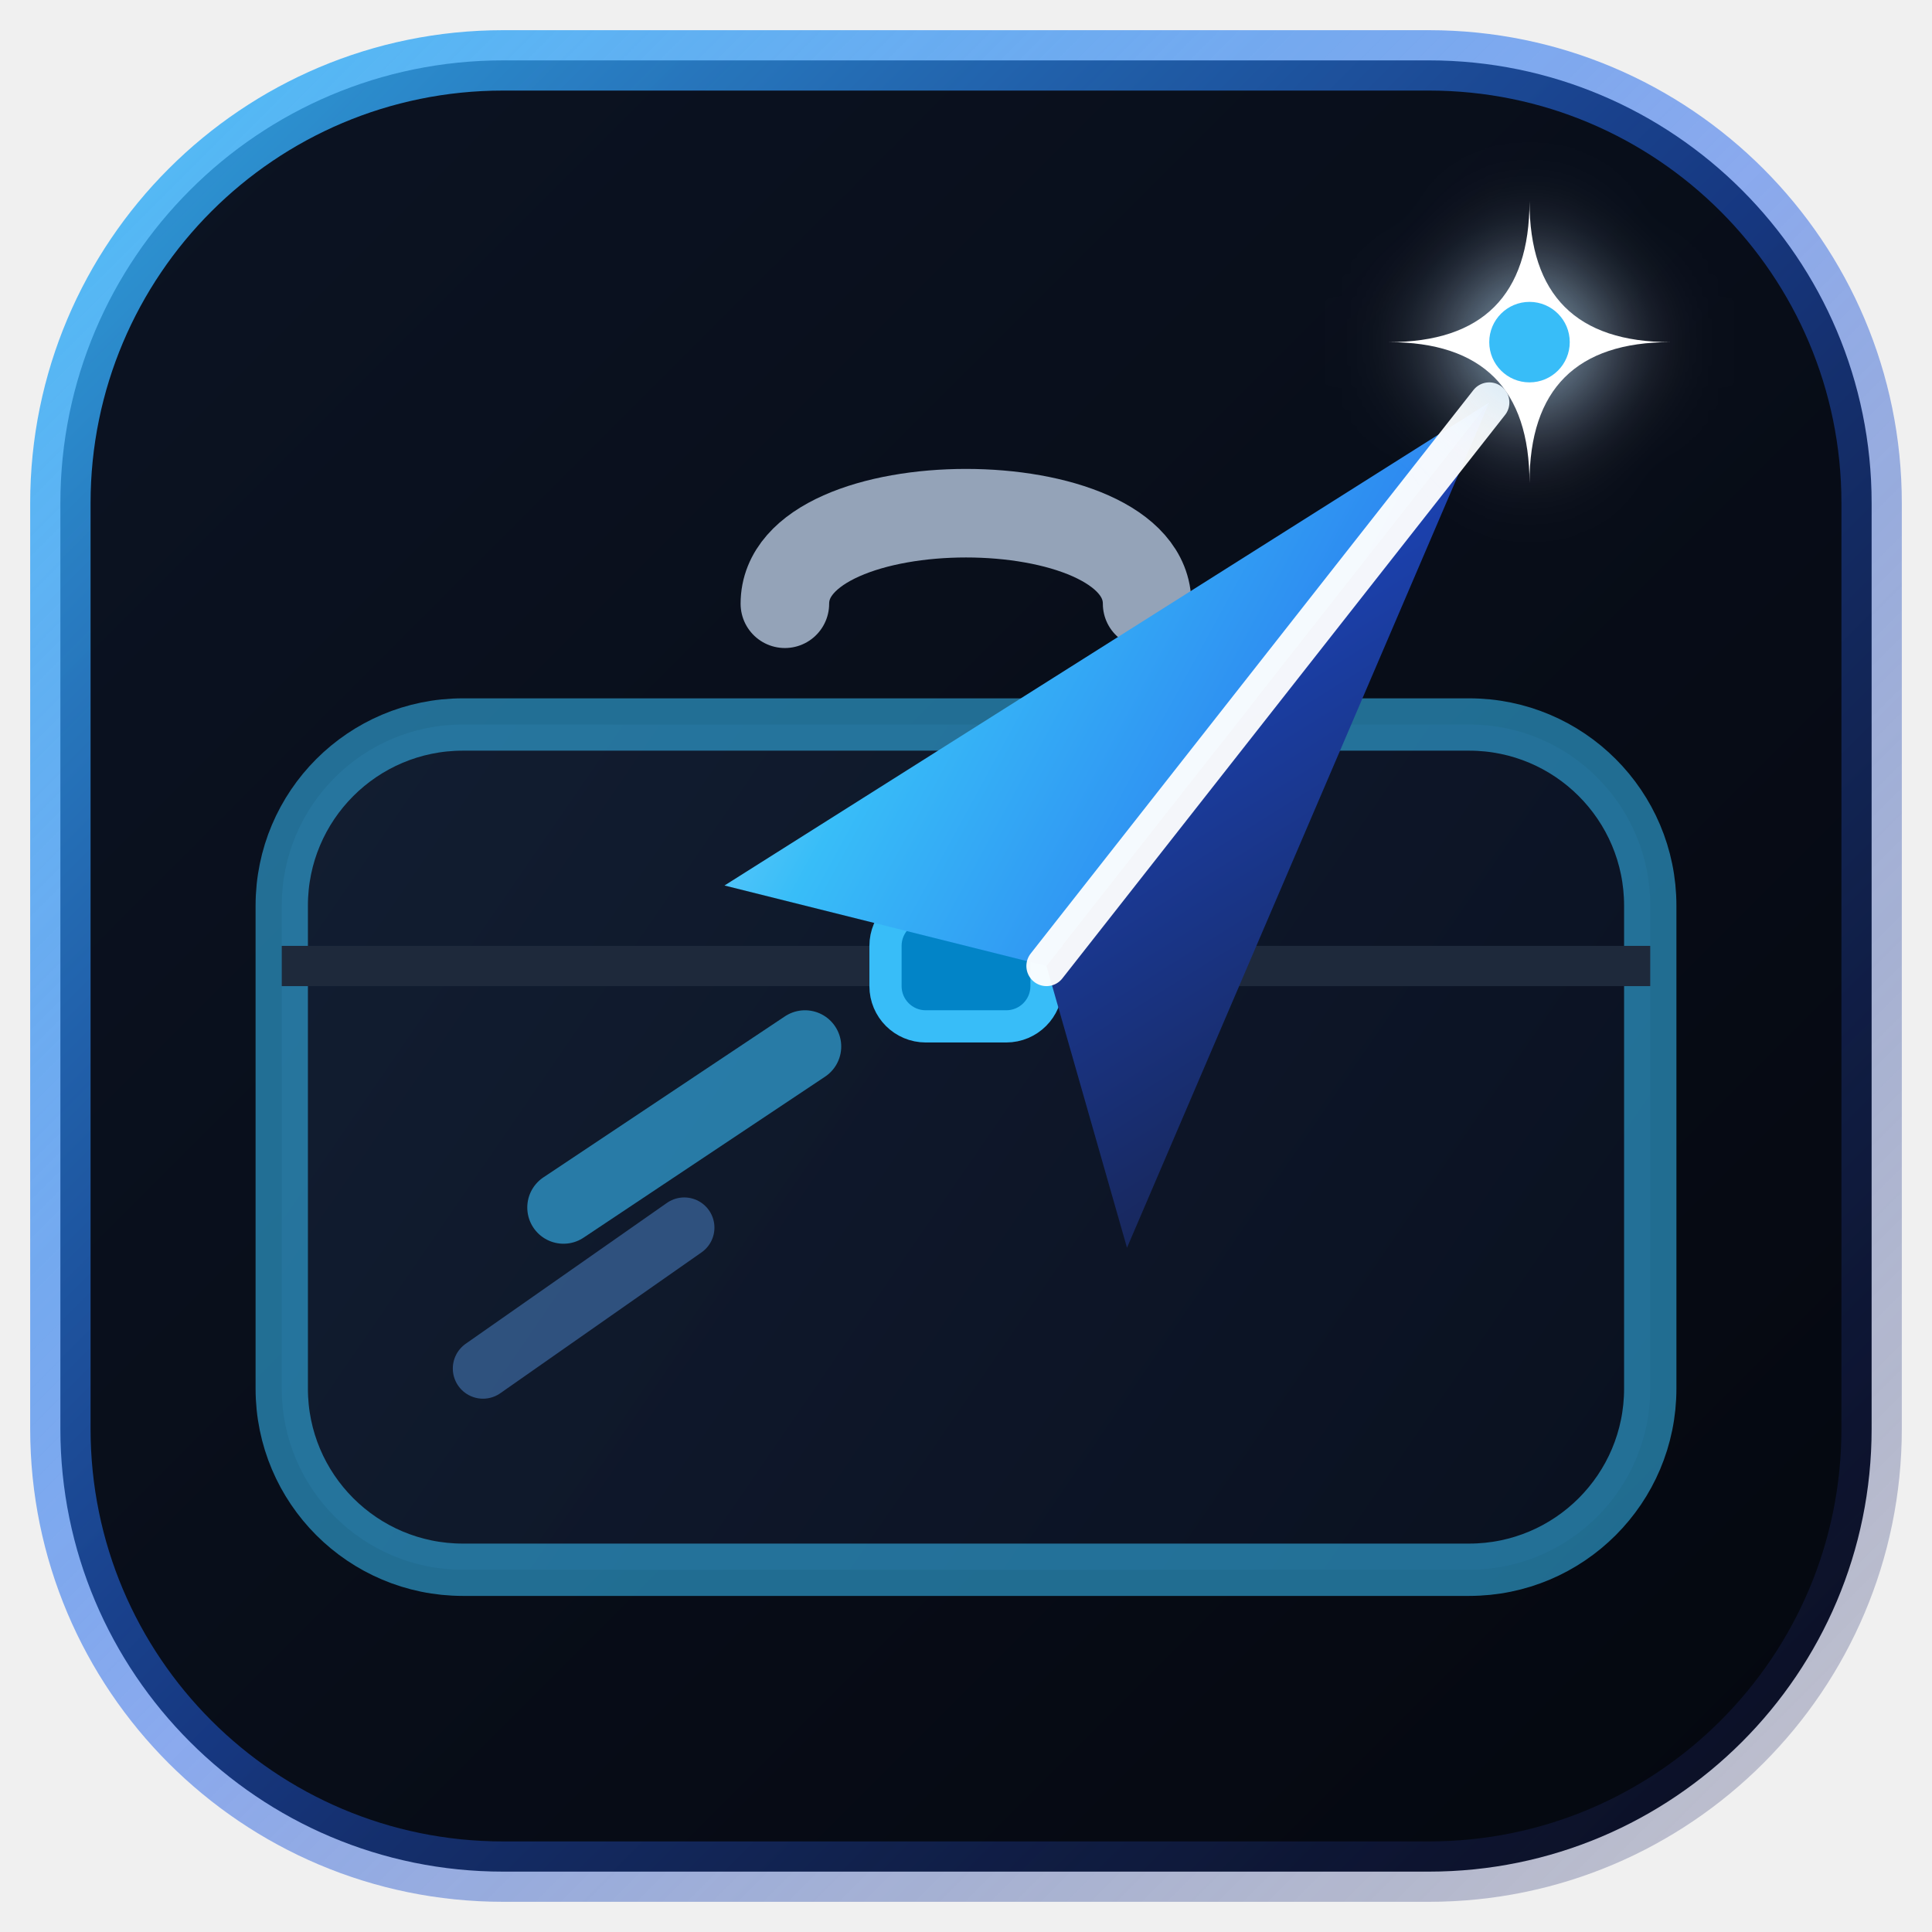
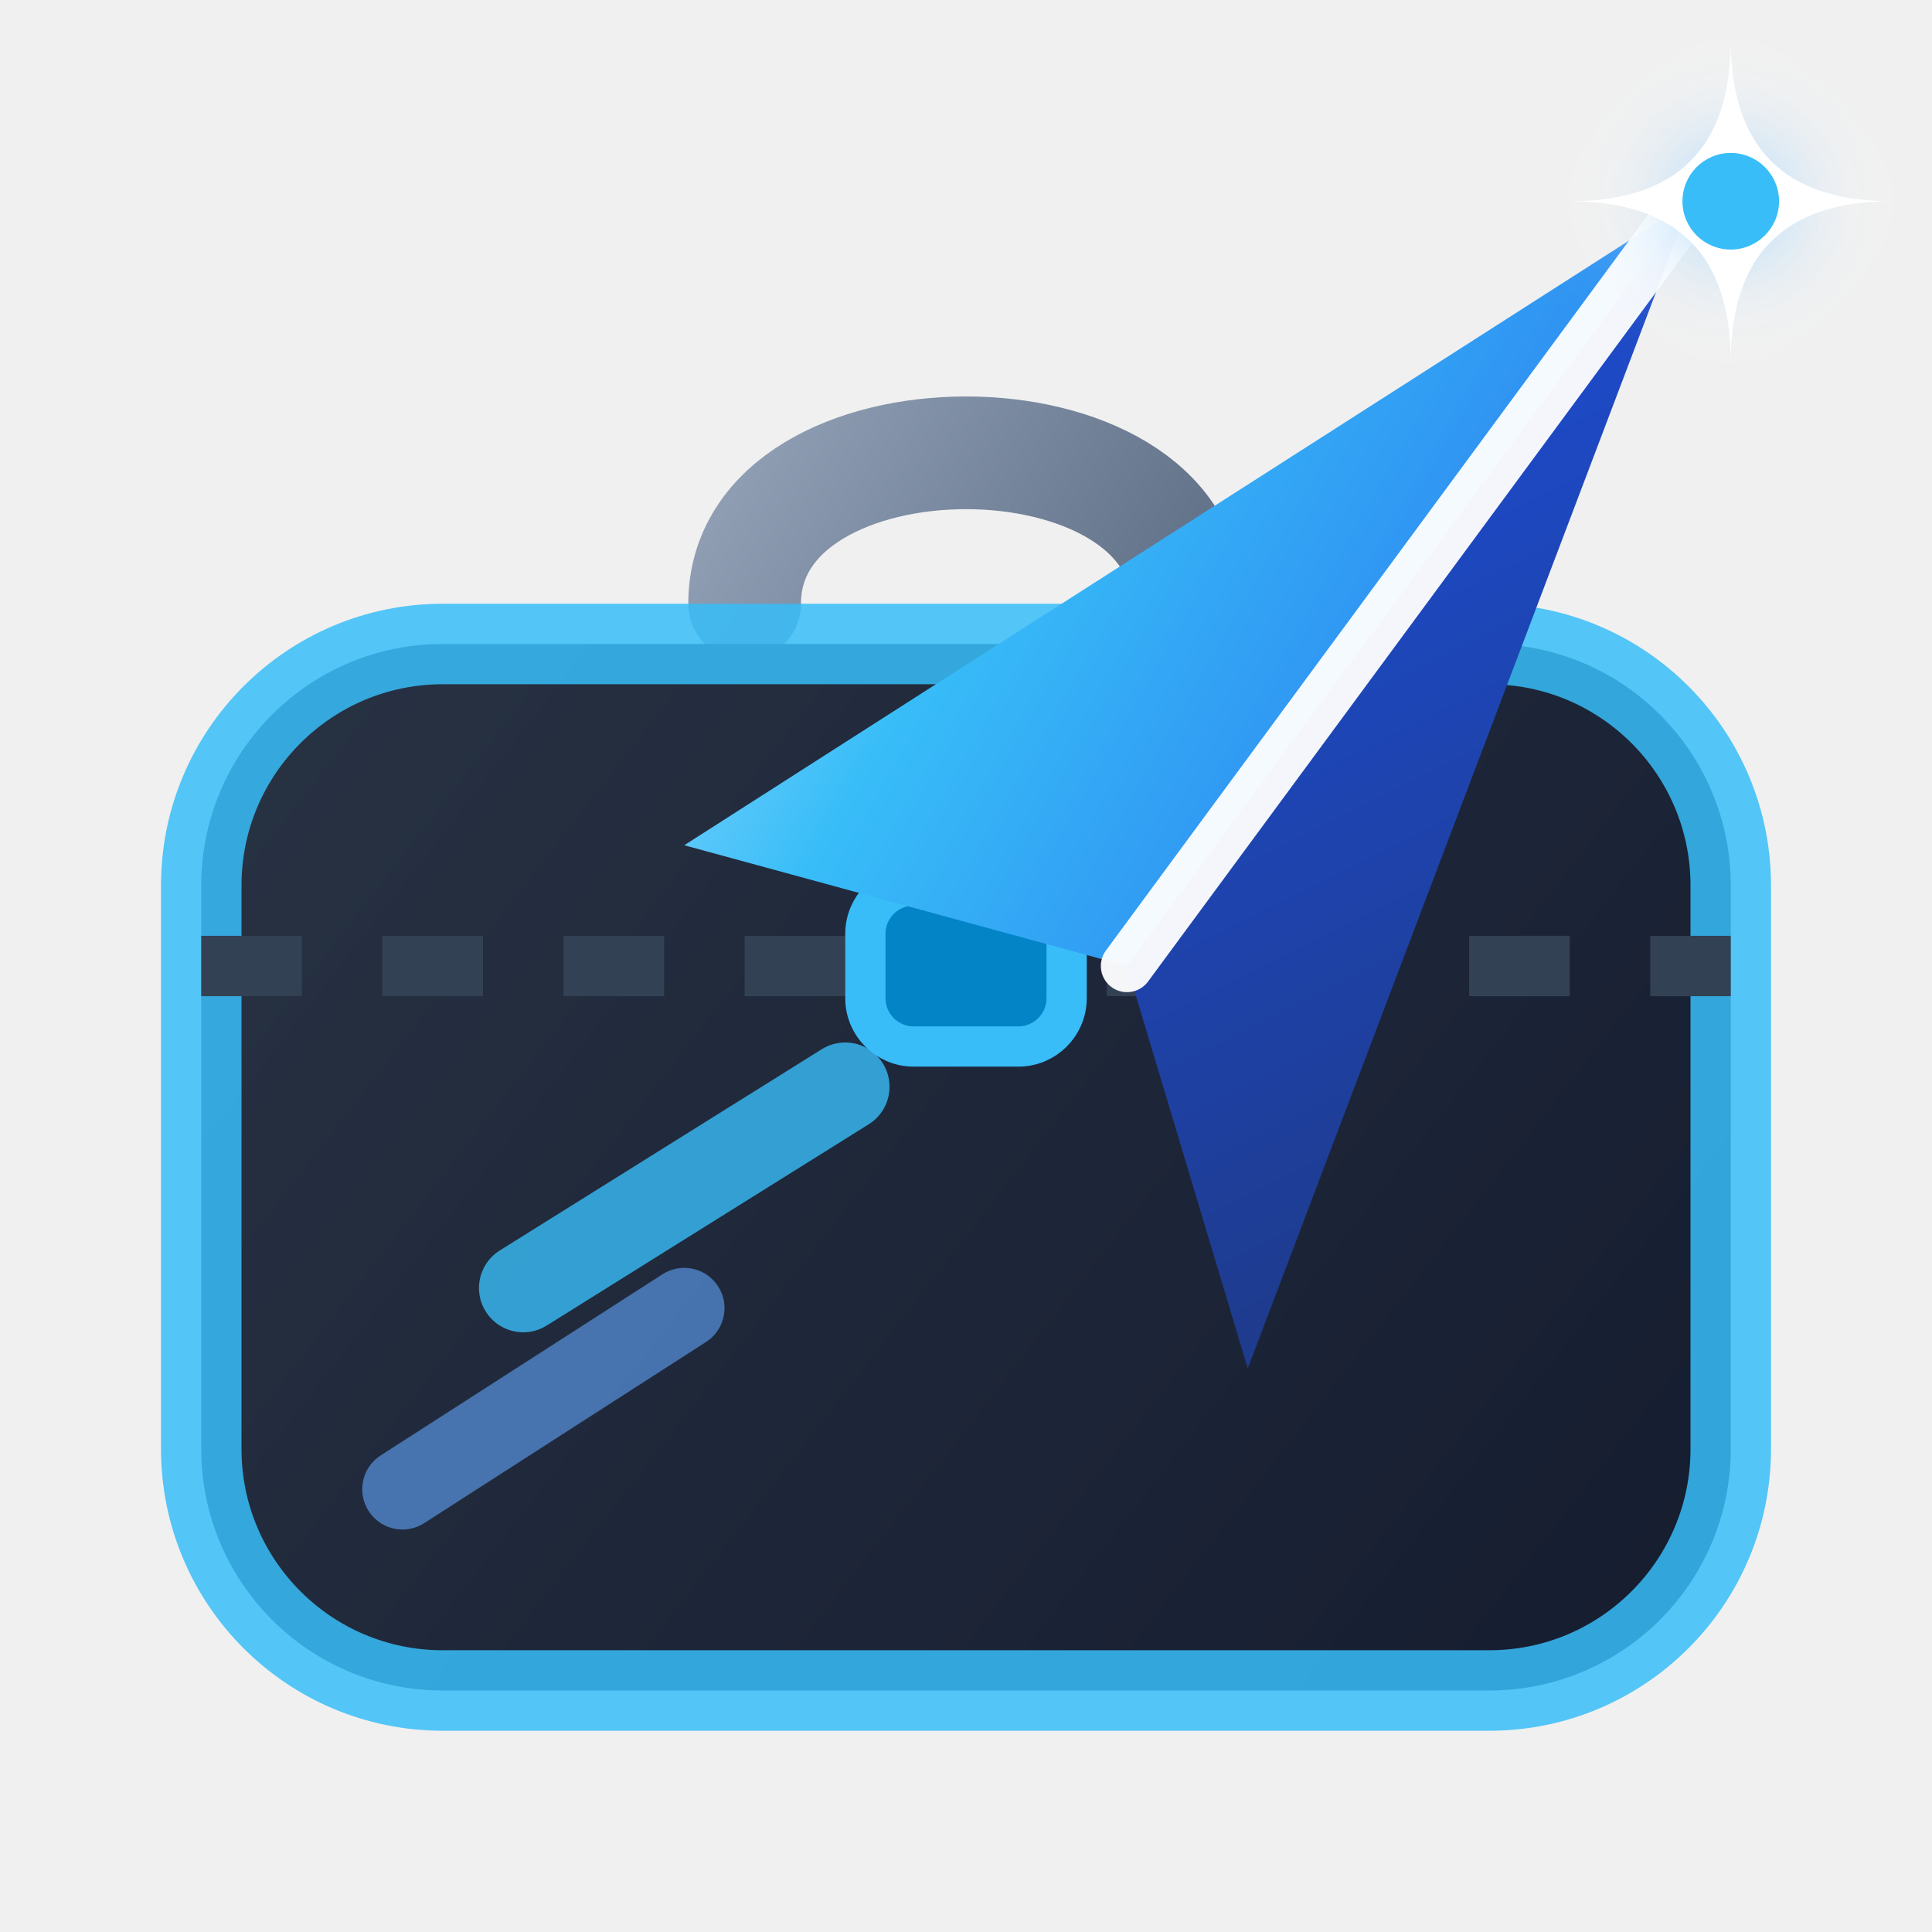
<svg xmlns="http://www.w3.org/2000/svg" viewBox="0 0 48 48" fill="none">
  <defs>
-     <linearGradient id="jfBg" x1="0" y1="0" x2="48" y2="48" gradientUnits="userSpaceOnUse">
-       <stop offset="0%" stop-color="#0c1424" />
-       <stop offset="100%" stop-color="#04070e" />
+     <linearGradient id="jfCaseGrad" x1="6" y1="15" x2="42" y2="43" gradientUnits="userSpaceOnUse">
+       <stop offset="0%" stop-color="#1e293b" stop-opacity="0.95" />
+       <stop offset="100%" stop-color="#0f172a" stop-opacity="0.98" />
    </linearGradient>
-     <linearGradient id="jfRim" x1="0" y1="0" x2="48" y2="48" gradientUnits="userSpaceOnUse">
-       <stop offset="0%" stop-color="#38bdf8" stop-opacity="0.9" />
-       <stop offset="50%" stop-color="#2563eb" stop-opacity="0.5" />
-       <stop offset="100%" stop-color="#1e1b4b" stop-opacity="0.2" />
-     </linearGradient>
-     <linearGradient id="jfCase" x1="8" y1="17" x2="40" y2="39" gradientUnits="userSpaceOnUse">
-       <stop offset="0%" stop-color="#131e33" stop-opacity="0.95" />
-       <stop offset="100%" stop-color="#0a1120" stop-opacity="0.98" />
-     </linearGradient>
-     <linearGradient id="jfJetTop" x1="15" y1="10" x2="37" y2="22" gradientUnits="userSpaceOnUse">
+     <linearGradient id="jfJetTop" x1="16" y1="6" x2="44" y2="22" gradientUnits="userSpaceOnUse">
      <stop offset="0%" stop-color="#bae6fd" />
-       <stop offset="40%" stop-color="#38bdf8" />
+       <stop offset="35%" stop-color="#38bdf8" />
      <stop offset="100%" stop-color="#2563eb" />
    </linearGradient>
-     <linearGradient id="jfJetBtm" x1="22" y1="14" x2="32" y2="30" gradientUnits="userSpaceOnUse">
+     <linearGradient id="jfJetBtm" x1="25" y1="10" x2="36" y2="32" gradientUnits="userSpaceOnUse">
      <stop offset="0%" stop-color="#1d4ed8" />
-       <stop offset="100%" stop-color="#172554" />
+       <stop offset="100%" stop-color="#1e3a8a" />
    </linearGradient>
-     <filter id="sparkGlow" x="28" y="2" width="20" height="20" filterUnits="userSpaceOnUse">
+     <linearGradient id="jfHandle" x1="19" y1="8" x2="29" y2="14" gradientUnits="userSpaceOnUse">
+       <stop offset="0%" stop-color="#94a3b8" />
+       <stop offset="100%" stop-color="#64748b" />
+     </linearGradient>
+     <filter id="jfSparkGlow" x="28" y="0" width="20" height="20" filterUnits="userSpaceOnUse">
      <feGaussianBlur stdDeviation="1.2" result="blur" />
      <feComposite in="SourceGraphic" in2="blur" operator="over" />
    </filter>
  </defs>
-   <rect x="1.5" y="1.5" width="45" height="45" rx="11" fill="url(#jfBg)" stroke="url(#jfRim)" stroke-width="1.5" />
-   <path d="M 19.5 15 C 19.5 12 28.5 12 28.5 15" stroke="#94a3b8" stroke-width="2.2" stroke-linecap="round" fill="none" />
-   <rect x="7" y="18" width="34" height="21" rx="4.5" fill="url(#jfCase)" stroke="#38bdf8" stroke-width="1.3" stroke-opacity="0.55" />
-   <line x1="7" y1="24" x2="41" y2="24" stroke="#1e293b" stroke-width="1" />
-   <rect x="22" y="22.5" width="4" height="3" rx="1" fill="#0284c7" stroke="#38bdf8" stroke-width="0.8" />
-   <line x1="14" y1="30" x2="20" y2="26" stroke="#38bdf8" stroke-width="1.8" stroke-linecap="round" opacity="0.6" />
-   <line x1="12" y1="34" x2="17" y2="30.5" stroke="#60a5fa" stroke-width="1.5" stroke-linecap="round" opacity="0.4" />
-   <polygon points="37,10 18,22 26,24" fill="url(#jfJetTop)" />
-   <polygon points="37,10 26,24 28,31" fill="url(#jfJetBtm)" />
-   <line x1="37" y1="10" x2="26" y2="24" stroke="#ffffff" stroke-width="1" stroke-linecap="round" opacity="0.95" />
-   <g filter="url(#sparkGlow)">
-     <path d="M 38 5 Q 38 8.5 41.5 8.5 Q 38 8.5 38 12 Q 38 8.5 34.5 8.5 Q 38 8.5 38 5 Z" fill="#ffffff" />
-     <circle cx="38" cy="8.5" r="1" fill="#38bdf8" />
+   <path d="M 18.5 15 C 18.5 10 29.5 10 29.5 15" stroke="url(#jfHandle)" stroke-width="2.8" stroke-linecap="round" fill="none" />
+   <rect x="5" y="16" width="38" height="26" rx="6" fill="url(#jfCaseGrad)" stroke="#38bdf8" stroke-width="2" stroke-opacity="0.85" />
+   <line x1="5" y1="24" x2="43" y2="24" stroke="#334155" stroke-width="1.5" stroke-dasharray="2.5 2" />
+   <rect x="21.5" y="22" width="5" height="4" rx="1.2" fill="#0284c7" stroke="#38bdf8" stroke-width="1" />
+   <line x1="13" y1="32" x2="21" y2="27" stroke="#38bdf8" stroke-width="2.2" stroke-linecap="round" opacity="0.8" />
+   <line x1="10" y1="37" x2="17" y2="32.5" stroke="#60a5fa" stroke-width="2" stroke-linecap="round" opacity="0.6" />
+   <polygon points="42,5 17,21 28,24" fill="url(#jfJetTop)" />
+   <polygon points="42,5 28,24 31,34" fill="url(#jfJetBtm)" />
+   <line x1="42" y1="5" x2="28" y2="24" stroke="#ffffff" stroke-width="1.3" stroke-linecap="round" opacity="0.95" />
+   <g filter="url(#jfSparkGlow)">
+     <path d="M 43 1 Q 43 5 47 5 Q 43 5 43 9 Q 43 5 39 5 Q 43 5 43 1 Z" fill="#ffffff" />
+     <circle cx="43" cy="5" r="1.2" fill="#38bdf8" />
  </g>
</svg>
